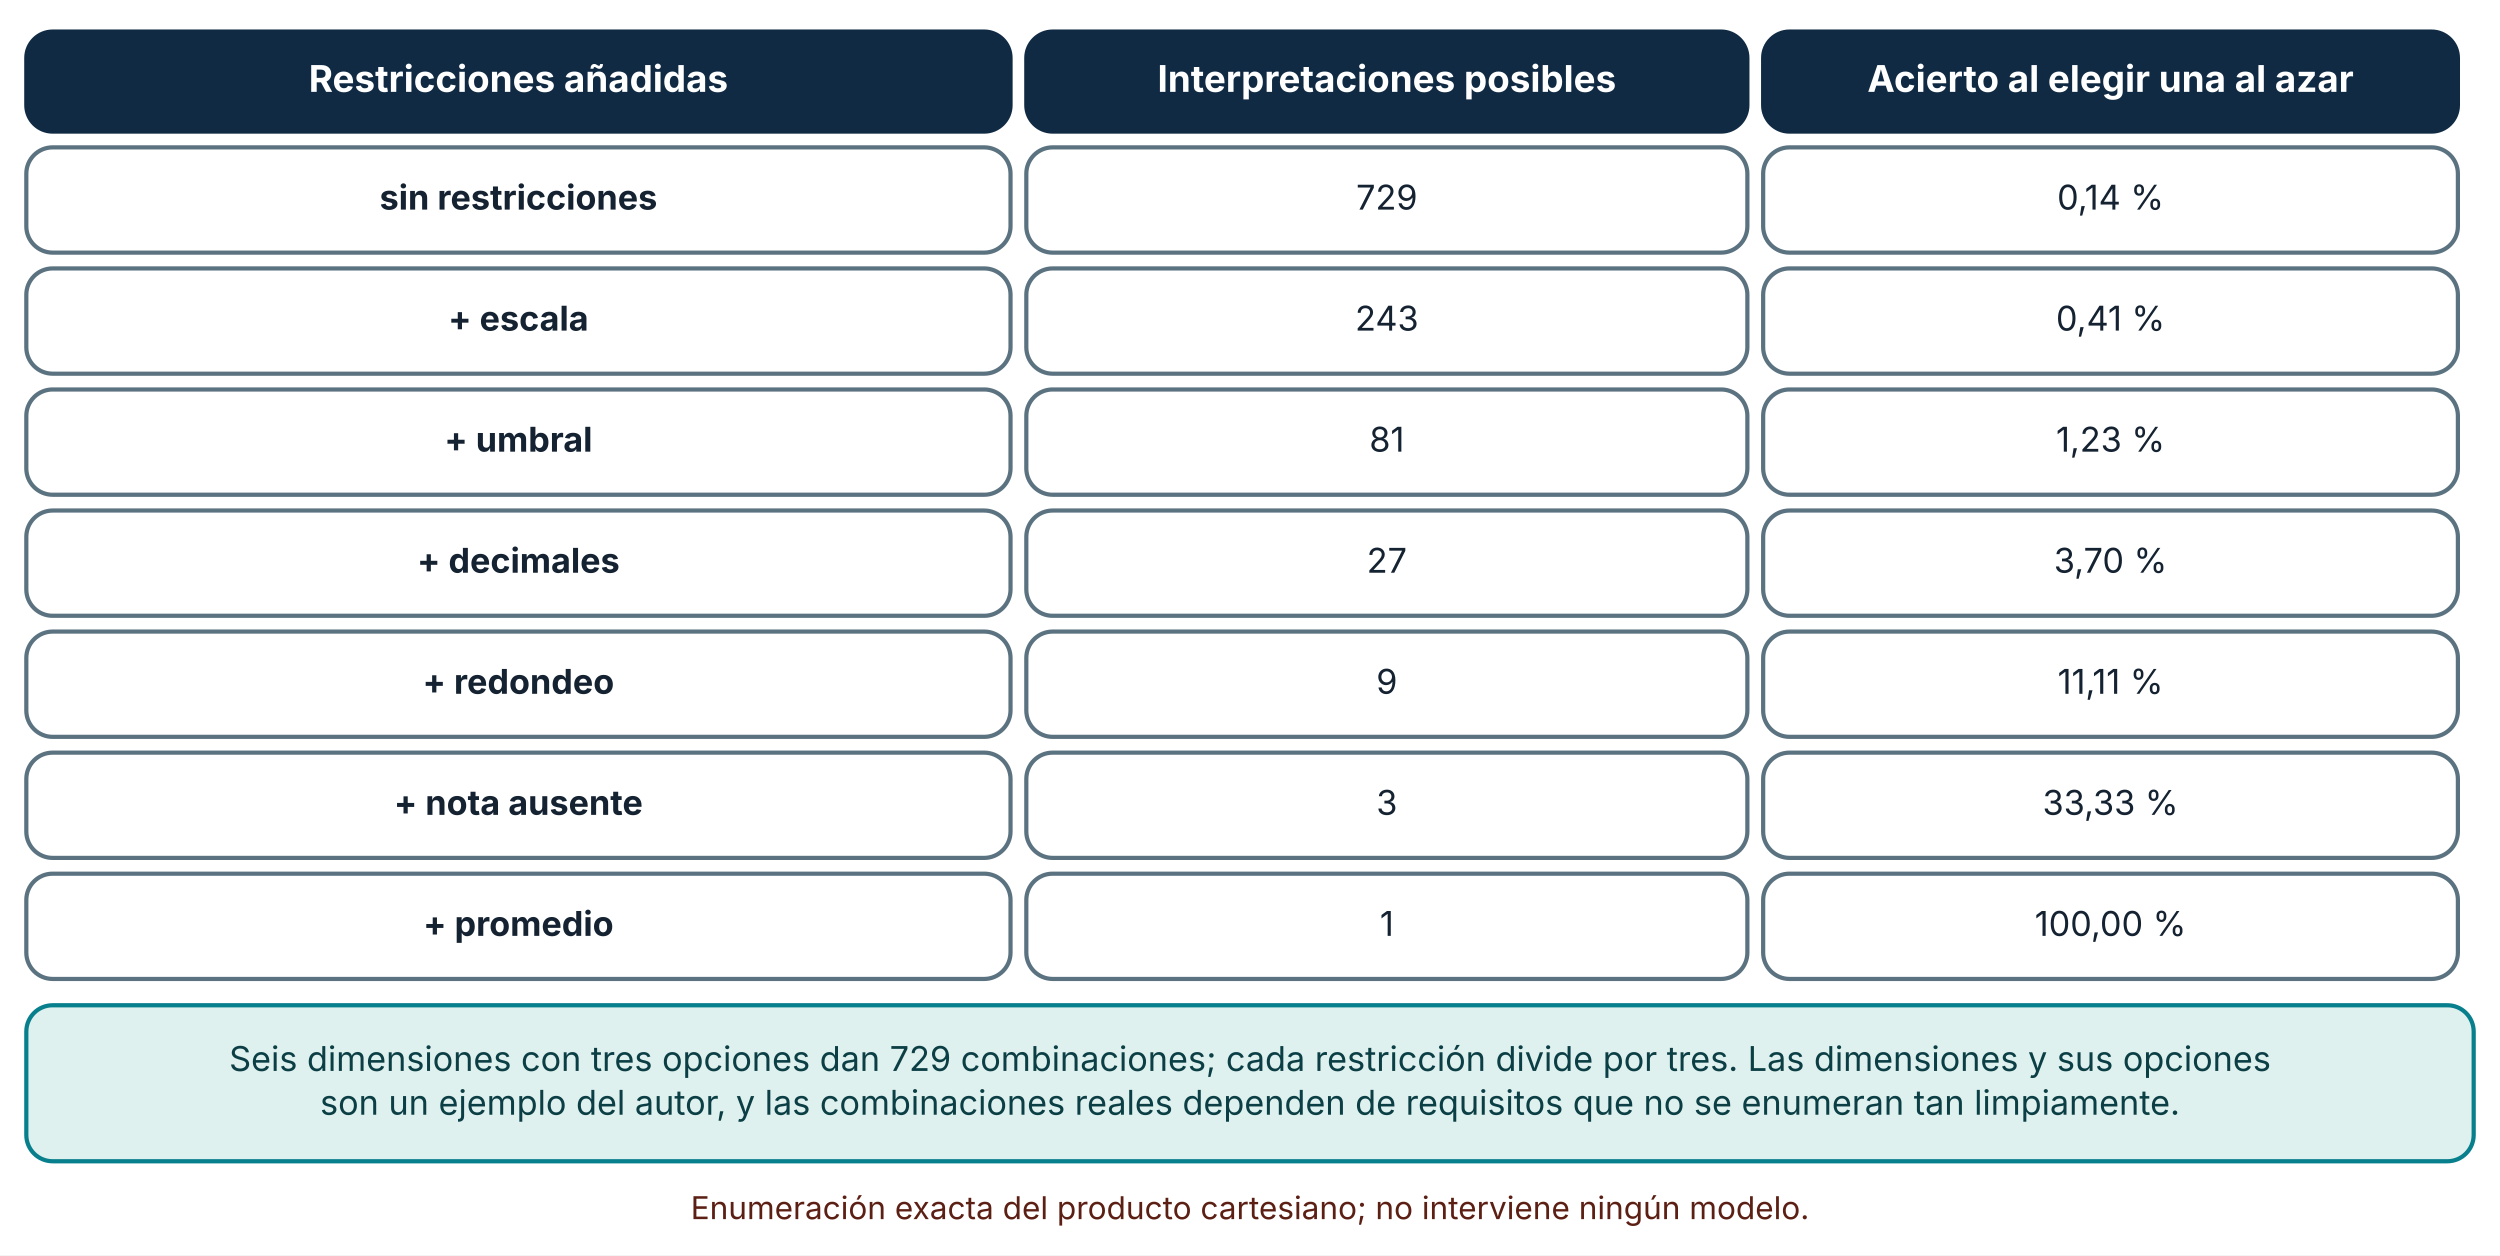
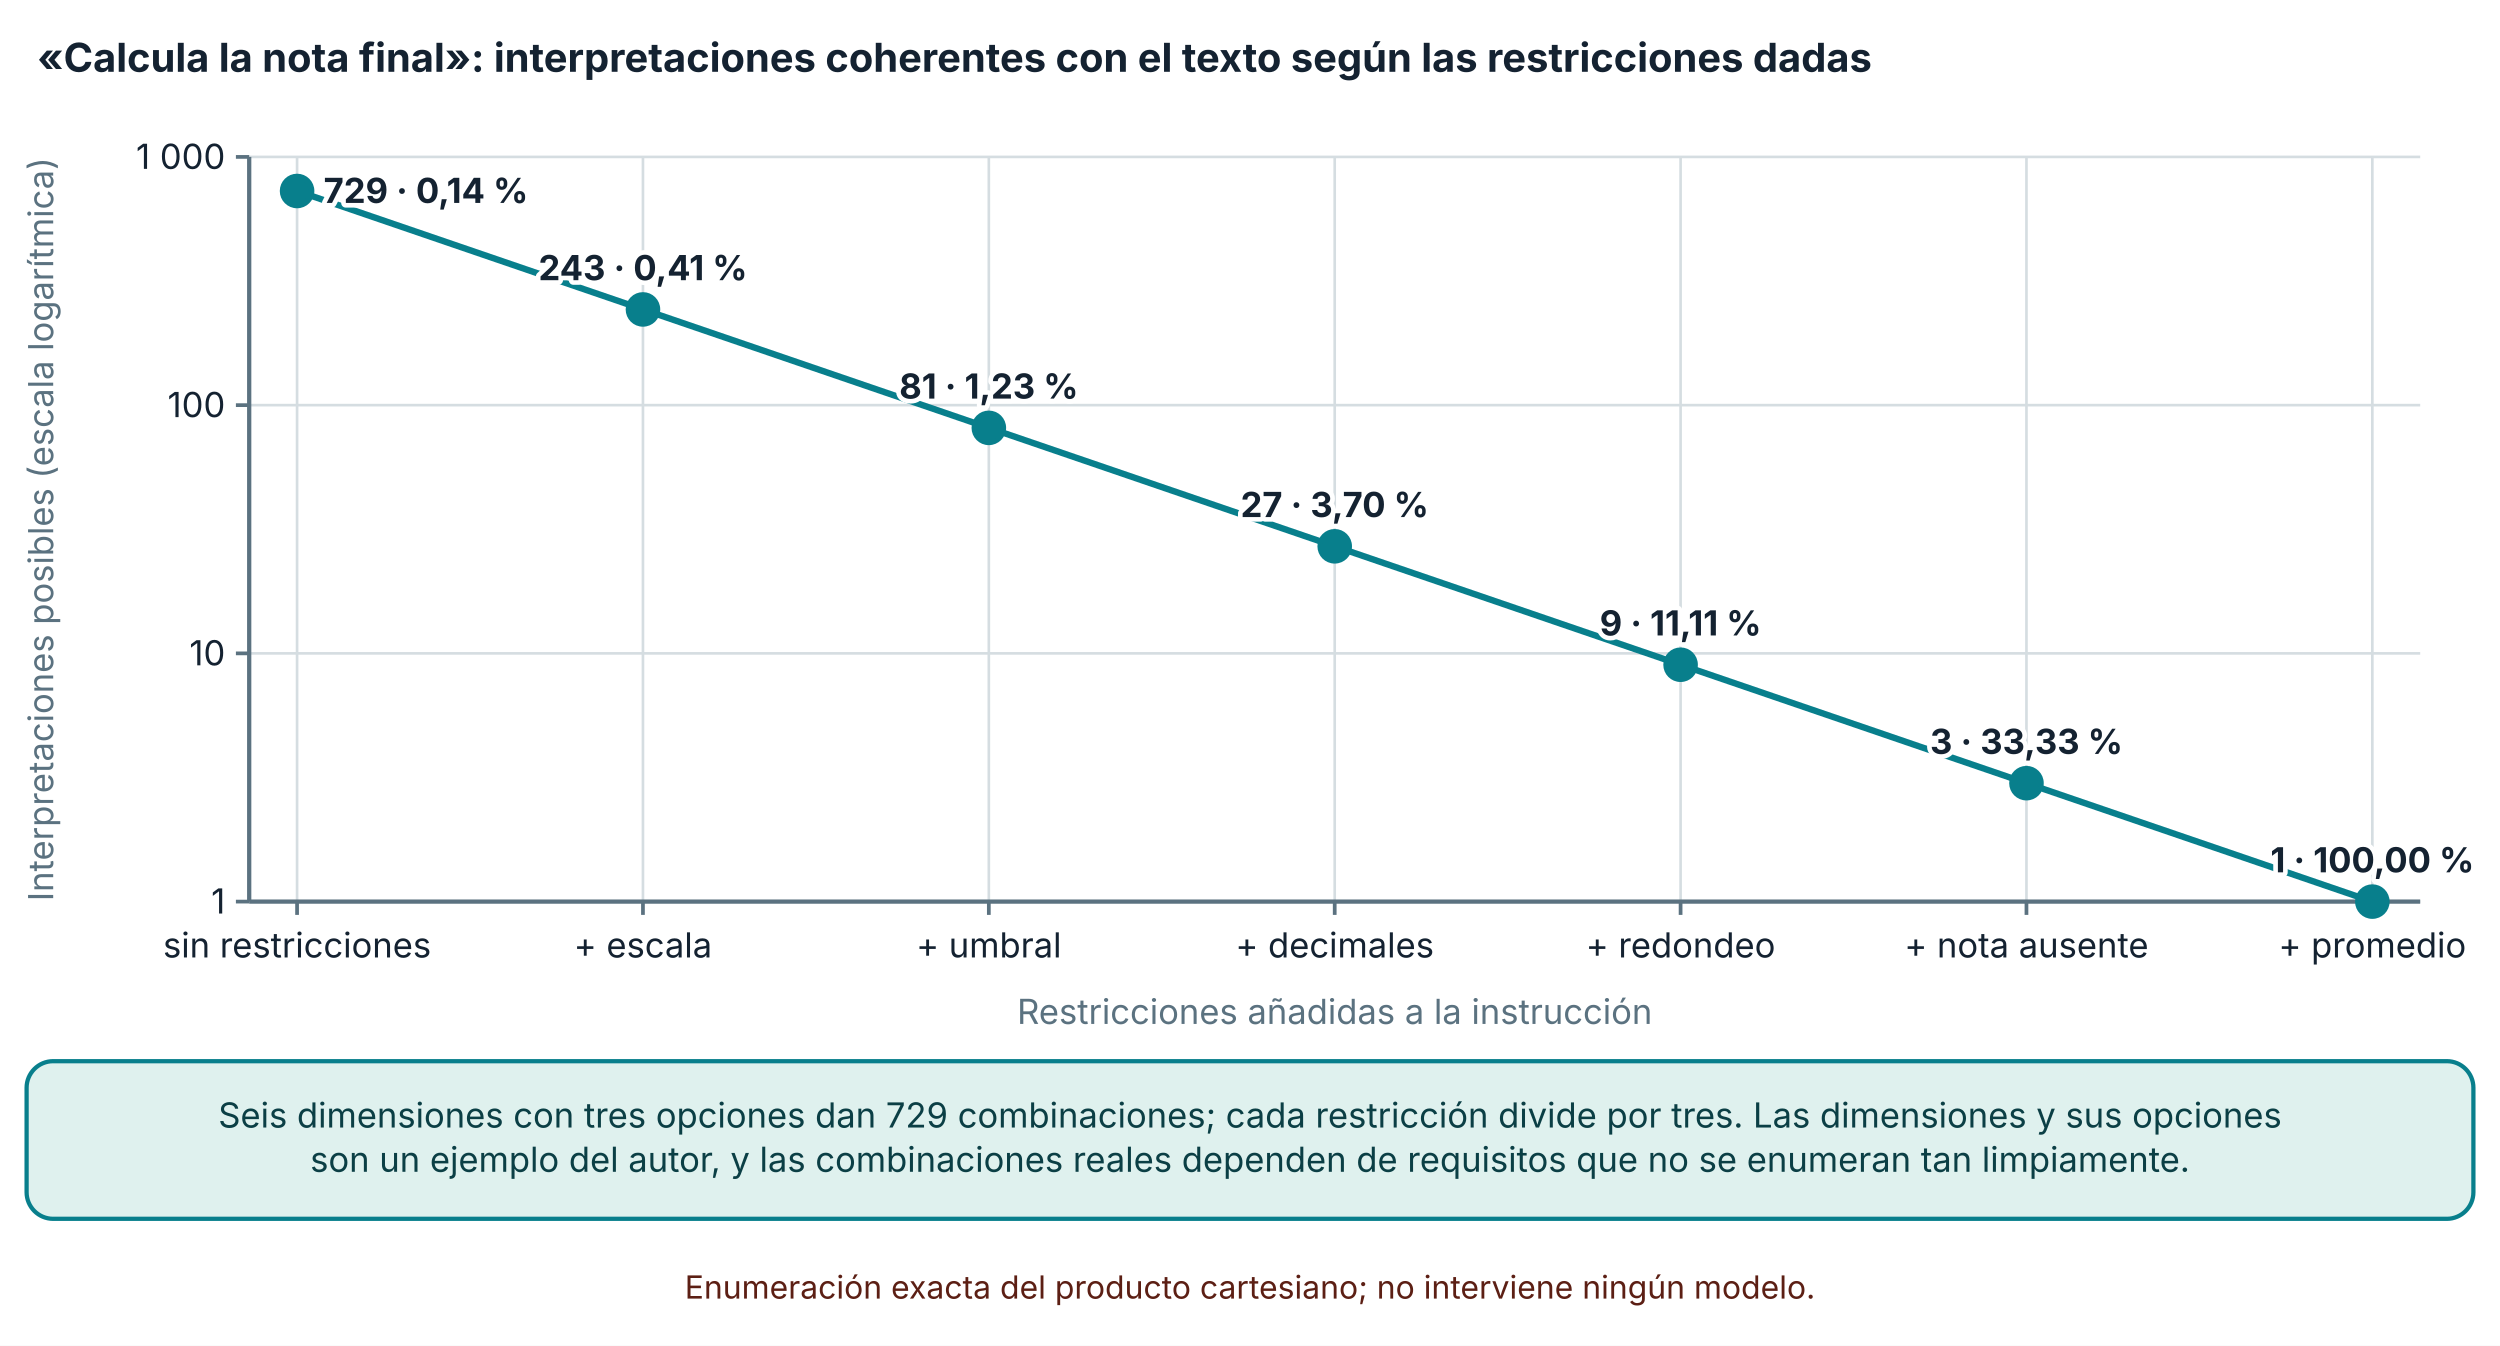
- <svg xmlns="http://www.w3.org/2000/svg" viewBox="0 0 950 477" width="950" height="477" role="img" aria-labelledby="t d" font-family="Inter, 'Segoe UI', system-ui, -apple-system, sans-serif">
+ <svg xmlns="http://www.w3.org/2000/svg" viewBox="0 0 940 506" width="940" height="506" role="img" aria-labelledby="t d" font-family="Inter, 'Segoe UI', system-ui, -apple-system, sans-serif">
  <defs>
    <marker id="arrow" viewBox="0 0 10 10" refX="9" refY="5" markerWidth="8" markerHeight="8" orient="auto-start-reverse">
      <path d="M0,0 L10,5 L0,10 z" fill="#32505f" />
    </marker>
    <marker id="arrow-coral" viewBox="0 0 10 10" refX="9" refY="5" markerWidth="8" markerHeight="8" orient="auto-start-reverse">
      <path d="M0,0 L10,5 L0,10 z" fill="#c0432f" />
    </marker>
  </defs>
-   <rect width="950" height="477" fill="#ffffff" />
-   <rect x="10" y="12" width="374" height="38" rx="10" fill="#102a43" stroke="#102a43" stroke-width="1.6" />
-   <text x="197" y="34.92" font-size="14" text-anchor="middle" font-weight="700" fill="#ffffff">
-     <tspan x="197" dy="0">Restricciones añadidas</tspan>
+   <rect width="940" height="506" fill="#ffffff" />
+   <text x="14" y="27" font-size="15" text-anchor="start" font-weight="700" fill="#142231">
+     <tspan x="14" dy="0">«Calcula la nota final»: interpretaciones coherentes con el texto según las restricciones dadas</tspan>
  </text>
-   <rect x="390" y="12" width="274" height="38" rx="10" fill="#102a43" stroke="#102a43" stroke-width="1.6" />
-   <text x="527" y="34.92" font-size="14" text-anchor="middle" font-weight="700" fill="#ffffff">
-     <tspan x="527" dy="0">Interpretaciones posibles</tspan>
+   <line x1="93.7" y1="339" x2="910" y2="339" stroke="#d5dde1" stroke-width="1" />
+   <line x1="88.7" y1="339" x2="93.7" y2="339" stroke="#5b7280" stroke-width="1.4" />
+   <text x="84.7" y="343.5" font-size="13" text-anchor="end" font-weight="400" fill="#142231">
+     <tspan x="84.7" dy="0">1</tspan>
  </text>
-   <rect x="670" y="12" width="264" height="38" rx="10" fill="#102a43" stroke="#102a43" stroke-width="1.6" />
-   <text x="802" y="34.92" font-size="14" text-anchor="middle" font-weight="700" fill="#ffffff">
-     <tspan x="802" dy="0">Acierto al elegir una al azar</tspan>
+   <line x1="93.7" y1="245.667" x2="910" y2="245.667" stroke="#d5dde1" stroke-width="1" />
+   <line x1="88.7" y1="245.667" x2="93.7" y2="245.667" stroke="#5b7280" stroke-width="1.4" />
+   <text x="84.7" y="250.167" font-size="13" text-anchor="end" font-weight="400" fill="#142231">
+     <tspan x="84.7" dy="0">10</tspan>
  </text>
-   <rect x="10" y="56" width="374" height="40" rx="10" fill="#ffffff" stroke="#5b7280" stroke-width="1.6" />
-   <text x="197" y="79.64" font-size="13" text-anchor="middle" font-weight="700" fill="#142231">
-     <tspan x="197" dy="0">sin restricciones</tspan>
+   <line x1="93.7" y1="152.333" x2="910" y2="152.333" stroke="#d5dde1" stroke-width="1" />
+   <line x1="88.7" y1="152.333" x2="93.7" y2="152.333" stroke="#5b7280" stroke-width="1.4" />
+   <text x="84.7" y="156.833" font-size="13" text-anchor="end" font-weight="400" fill="#142231">
+     <tspan x="84.7" dy="0">100</tspan>
  </text>
-   <rect x="390" y="56" width="274" height="40" rx="10" fill="#ffffff" stroke="#5b7280" stroke-width="1.6" />
-   <text x="527" y="79.64" font-size="13" text-anchor="middle" font-weight="400" fill="#142231">
-     <tspan x="527" dy="0">729</tspan>
+   <line x1="93.7" y1="59" x2="910" y2="59" stroke="#d5dde1" stroke-width="1" />
+   <line x1="88.7" y1="59" x2="93.7" y2="59" stroke="#5b7280" stroke-width="1.4" />
+   <text x="84.7" y="63.5" font-size="13" text-anchor="end" font-weight="400" fill="#142231">
+     <tspan x="84.7" dy="0">1 000</tspan>
  </text>
-   <rect x="670" y="56" width="264" height="40" rx="10" fill="#ffffff" stroke="#5b7280" stroke-width="1.6" />
-   <text x="802" y="79.64" font-size="13" text-anchor="middle" font-weight="400" fill="#142231">
-     <tspan x="802" dy="0">0,14 %</tspan>
+   <line x1="93.7" y1="59" x2="93.7" y2="339" stroke="#5b7280" stroke-width="1.6" />
+   <line x1="111.7" y1="59" x2="111.7" y2="339" stroke="#d5dde1" stroke-width="1" />
+   <line x1="111.7" y1="339" x2="111.7" y2="344" stroke="#5b7280" stroke-width="1.4" />
+   <text x="111.7" y="360" font-size="13" text-anchor="middle" font-weight="400" fill="#142231">
+     <tspan x="111.7" dy="0">sin restricciones</tspan>
  </text>
-   <rect x="10" y="102" width="374" height="40" rx="10" fill="#ffffff" stroke="#5b7280" stroke-width="1.6" />
-   <text x="197" y="125.64" font-size="13" text-anchor="middle" font-weight="700" fill="#142231">
-     <tspan x="197" dy="0">+ escala</tspan>
+   <line x1="241.75" y1="59" x2="241.75" y2="339" stroke="#d5dde1" stroke-width="1" />
+   <line x1="241.75" y1="339" x2="241.75" y2="344" stroke="#5b7280" stroke-width="1.4" />
+   <text x="241.75" y="360" font-size="13" text-anchor="middle" font-weight="400" fill="#142231">
+     <tspan x="241.75" dy="0">+ escala</tspan>
  </text>
-   <rect x="390" y="102" width="274" height="40" rx="10" fill="#ffffff" stroke="#5b7280" stroke-width="1.6" />
-   <text x="527" y="125.64" font-size="13" text-anchor="middle" font-weight="400" fill="#142231">
-     <tspan x="527" dy="0">243</tspan>
+   <line x1="371.8" y1="59" x2="371.8" y2="339" stroke="#d5dde1" stroke-width="1" />
+   <line x1="371.8" y1="339" x2="371.8" y2="344" stroke="#5b7280" stroke-width="1.4" />
+   <text x="371.8" y="360" font-size="13" text-anchor="middle" font-weight="400" fill="#142231">
+     <tspan x="371.8" dy="0">+ umbral</tspan>
  </text>
-   <rect x="670" y="102" width="264" height="40" rx="10" fill="#ffffff" stroke="#5b7280" stroke-width="1.6" />
-   <text x="802" y="125.64" font-size="13" text-anchor="middle" font-weight="400" fill="#142231">
-     <tspan x="802" dy="0">0,41 %</tspan>
+   <line x1="501.85" y1="59" x2="501.85" y2="339" stroke="#d5dde1" stroke-width="1" />
+   <line x1="501.85" y1="339" x2="501.85" y2="344" stroke="#5b7280" stroke-width="1.4" />
+   <text x="501.85" y="360" font-size="13" text-anchor="middle" font-weight="400" fill="#142231">
+     <tspan x="501.85" dy="0">+ decimales</tspan>
  </text>
-   <rect x="10" y="148" width="374" height="40" rx="10" fill="#ffffff" stroke="#5b7280" stroke-width="1.6" />
-   <text x="197" y="171.64" font-size="13" text-anchor="middle" font-weight="700" fill="#142231">
-     <tspan x="197" dy="0">+ umbral</tspan>
+   <line x1="631.9" y1="59" x2="631.9" y2="339" stroke="#d5dde1" stroke-width="1" />
+   <line x1="631.9" y1="339" x2="631.9" y2="344" stroke="#5b7280" stroke-width="1.4" />
+   <text x="631.9" y="360" font-size="13" text-anchor="middle" font-weight="400" fill="#142231">
+     <tspan x="631.9" dy="0">+ redondeo</tspan>
  </text>
-   <rect x="390" y="148" width="274" height="40" rx="10" fill="#ffffff" stroke="#5b7280" stroke-width="1.6" />
-   <text x="527" y="171.64" font-size="13" text-anchor="middle" font-weight="400" fill="#142231">
-     <tspan x="527" dy="0">81</tspan>
+   <line x1="761.95" y1="59" x2="761.95" y2="339" stroke="#d5dde1" stroke-width="1" />
+   <line x1="761.95" y1="339" x2="761.95" y2="344" stroke="#5b7280" stroke-width="1.4" />
+   <text x="761.95" y="360" font-size="13" text-anchor="middle" font-weight="400" fill="#142231">
+     <tspan x="761.95" dy="0">+ nota ausente</tspan>
  </text>
-   <rect x="670" y="148" width="264" height="40" rx="10" fill="#ffffff" stroke="#5b7280" stroke-width="1.6" />
-   <text x="802" y="171.64" font-size="13" text-anchor="middle" font-weight="400" fill="#142231">
-     <tspan x="802" dy="0">1,23 %</tspan>
+   <line x1="892" y1="59" x2="892" y2="339" stroke="#d5dde1" stroke-width="1" />
+   <line x1="892" y1="339" x2="892" y2="344" stroke="#5b7280" stroke-width="1.4" />
+   <text x="892" y="360" font-size="13" text-anchor="middle" font-weight="400" fill="#142231">
+     <tspan x="892" dy="0">+ promedio</tspan>
  </text>
-   <rect x="10" y="194" width="374" height="40" rx="10" fill="#ffffff" stroke="#5b7280" stroke-width="1.6" />
-   <text x="197" y="217.64" font-size="13" text-anchor="middle" font-weight="700" fill="#142231">
-     <tspan x="197" dy="0">+ decimales</tspan>
+   <line x1="93.7" y1="339" x2="910" y2="339" stroke="#5b7280" stroke-width="1.6" />
+   <text x="20" y="199" font-size="13" text-anchor="middle" font-weight="400" fill="#5b7280" transform="rotate(-90 20 199)">Interpretaciones posibles (escala logarítmica)</text>
+   <text x="501.85" y="385" font-size="13" text-anchor="middle" font-weight="400" fill="#5b7280">
+     <tspan x="501.85" dy="0">Restricciones añadidas a la instrucción</tspan>
  </text>
-   <rect x="390" y="194" width="274" height="40" rx="10" fill="#ffffff" stroke="#5b7280" stroke-width="1.6" />
-   <text x="527" y="217.64" font-size="13" text-anchor="middle" font-weight="400" fill="#142231">
-     <tspan x="527" dy="0">27</tspan>
+   <polyline points="111.7,71.812 241.75,116.343 371.8,160.875 501.85,205.406 631.9,249.937 761.95,294.469 892,339" fill="none" stroke="#087f8c" stroke-width="2.4" />
+   <circle cx="111.7" cy="71.812" r="5.5" fill="#087f8c" stroke="#087f8c" stroke-width="2" />
+   <text x="121.7" y="76.312" font-size="13" text-anchor="start" font-weight="700" fill="#142231" stroke="#ffffff" stroke-width="3.5" stroke-linejoin="round" paint-order="stroke">
+     <tspan x="121.7" dy="0">729 · 0,14 %</tspan>
  </text>
-   <rect x="670" y="194" width="264" height="40" rx="10" fill="#ffffff" stroke="#5b7280" stroke-width="1.6" />
-   <text x="802" y="217.64" font-size="13" text-anchor="middle" font-weight="400" fill="#142231">
-     <tspan x="802" dy="0">3,70 %</tspan>
+   <circle cx="241.75" cy="116.343" r="5.5" fill="#087f8c" stroke="#087f8c" stroke-width="2" />
+   <text x="241.75" y="105.343" font-size="13" text-anchor="middle" font-weight="700" fill="#142231" stroke="#ffffff" stroke-width="3.5" stroke-linejoin="round" paint-order="stroke">
+     <tspan x="241.75" dy="0">243 · 0,41 %</tspan>
  </text>
-   <rect x="10" y="240" width="374" height="40" rx="10" fill="#ffffff" stroke="#5b7280" stroke-width="1.6" />
-   <text x="197" y="263.64" font-size="13" text-anchor="middle" font-weight="700" fill="#142231">
-     <tspan x="197" dy="0">+ redondeo</tspan>
+   <circle cx="371.8" cy="160.875" r="5.5" fill="#087f8c" stroke="#087f8c" stroke-width="2" />
+   <text x="371.8" y="149.875" font-size="13" text-anchor="middle" font-weight="700" fill="#142231" stroke="#ffffff" stroke-width="3.5" stroke-linejoin="round" paint-order="stroke">
+     <tspan x="371.8" dy="0">81 · 1,23 %</tspan>
  </text>
-   <rect x="390" y="240" width="274" height="40" rx="10" fill="#ffffff" stroke="#5b7280" stroke-width="1.6" />
-   <text x="527" y="263.64" font-size="13" text-anchor="middle" font-weight="400" fill="#142231">
-     <tspan x="527" dy="0">9</tspan>
+   <circle cx="501.85" cy="205.406" r="5.5" fill="#087f8c" stroke="#087f8c" stroke-width="2" />
+   <text x="501.85" y="194.406" font-size="13" text-anchor="middle" font-weight="700" fill="#142231" stroke="#ffffff" stroke-width="3.5" stroke-linejoin="round" paint-order="stroke">
+     <tspan x="501.85" dy="0">27 · 3,70 %</tspan>
  </text>
-   <rect x="670" y="240" width="264" height="40" rx="10" fill="#ffffff" stroke="#5b7280" stroke-width="1.6" />
-   <text x="802" y="263.64" font-size="13" text-anchor="middle" font-weight="400" fill="#142231">
-     <tspan x="802" dy="0">11,11 %</tspan>
+   <circle cx="631.9" cy="249.937" r="5.5" fill="#087f8c" stroke="#087f8c" stroke-width="2" />
+   <text x="631.9" y="238.937" font-size="13" text-anchor="middle" font-weight="700" fill="#142231" stroke="#ffffff" stroke-width="3.5" stroke-linejoin="round" paint-order="stroke">
+     <tspan x="631.9" dy="0">9 · 11,11 %</tspan>
  </text>
-   <rect x="10" y="286" width="374" height="40" rx="10" fill="#ffffff" stroke="#5b7280" stroke-width="1.6" />
-   <text x="197" y="309.64" font-size="13" text-anchor="middle" font-weight="700" fill="#142231">
-     <tspan x="197" dy="0">+ nota ausente</tspan>
+   <circle cx="761.95" cy="294.469" r="5.5" fill="#087f8c" stroke="#087f8c" stroke-width="2" />
+   <text x="761.95" y="283.469" font-size="13" text-anchor="middle" font-weight="700" fill="#142231" stroke="#ffffff" stroke-width="3.5" stroke-linejoin="round" paint-order="stroke">
+     <tspan x="761.95" dy="0">3 · 33,33 %</tspan>
  </text>
-   <rect x="390" y="286" width="274" height="40" rx="10" fill="#ffffff" stroke="#5b7280" stroke-width="1.6" />
-   <text x="527" y="309.64" font-size="13" text-anchor="middle" font-weight="400" fill="#142231">
-     <tspan x="527" dy="0">3</tspan>
+   <circle cx="892" cy="339" r="5.5" fill="#087f8c" stroke="#087f8c" stroke-width="2" />
+   <text x="892" y="328" font-size="13" text-anchor="middle" font-weight="700" fill="#142231" stroke="#ffffff" stroke-width="3.5" stroke-linejoin="round" paint-order="stroke">
+     <tspan x="892" dy="0">1 · 100,00 %</tspan>
  </text>
-   <rect x="670" y="286" width="264" height="40" rx="10" fill="#ffffff" stroke="#5b7280" stroke-width="1.6" />
-   <text x="802" y="309.64" font-size="13" text-anchor="middle" font-weight="400" fill="#142231">
-     <tspan x="802" dy="0">33,33 %</tspan>
+   <rect x="10" y="399" width="920" height="59.28" rx="10" fill="#dff1ee" stroke="#087f8c" stroke-width="1.6" />
+   <text x="470" y="423.96" font-size="13" text-anchor="middle" font-weight="400" fill="#0b3f45">
+     <tspan x="470" dy="0">Seis dimensiones con tres opciones dan 729 combinaciones; cada restricción divide por tres. Las dimensiones y sus opciones</tspan>
  </text>
-   <rect x="10" y="332" width="374" height="40" rx="10" fill="#ffffff" stroke="#5b7280" stroke-width="1.6" />
-   <text x="197" y="355.64" font-size="13" text-anchor="middle" font-weight="700" fill="#142231">
-     <tspan x="197" dy="0">+ promedio</tspan>
+   <text x="470" y="440.6" font-size="13" text-anchor="middle" font-weight="400" fill="#0b3f45">
+     <tspan x="470" dy="0">son un ejemplo del autor, y las combinaciones reales dependen de requisitos que no se enumeran tan limpiamente.</tspan>
  </text>
-   <rect x="390" y="332" width="274" height="40" rx="10" fill="#ffffff" stroke="#5b7280" stroke-width="1.6" />
-   <text x="527" y="355.64" font-size="13" text-anchor="middle" font-weight="400" fill="#142231">
-     <tspan x="527" dy="0">1</tspan>
-   </text>
-   <rect x="670" y="332" width="264" height="40" rx="10" fill="#ffffff" stroke="#5b7280" stroke-width="1.6" />
-   <text x="802" y="355.64" font-size="13" text-anchor="middle" font-weight="400" fill="#142231">
-     <tspan x="802" dy="0">100,00 %</tspan>
-   </text>
-   <rect x="10" y="382" width="930" height="59.28" rx="10" fill="#dff1ee" stroke="#087f8c" stroke-width="1.6" />
-   <text x="475" y="406.96" font-size="13" text-anchor="middle" font-weight="400" fill="#0b3f45">
-     <tspan x="475" dy="0">Seis dimensiones con tres opciones dan 729 combinaciones; cada restricción divide por tres. Las dimensiones y sus opciones</tspan>
-   </text>
-   <text x="475" y="423.6" font-size="13" text-anchor="middle" font-weight="400" fill="#0b3f45">
-     <tspan x="475" dy="0">son un ejemplo del autor, y las combinaciones reales dependen de requisitos que no se enumeran tan limpiamente.</tspan>
-   </text>
-   <text x="475" y="463.28" font-size="12" text-anchor="middle" font-weight="400" fill="#5c1f14">
-     <tspan x="475" dy="0">Enumeración exacta del producto cartesiano; no interviene ningún modelo.</tspan>
+   <text x="470" y="488.28" font-size="12" text-anchor="middle" font-weight="400" fill="#5c1f14">
+     <tspan x="470" dy="0">Enumeración exacta del producto cartesiano; no interviene ningún modelo.</tspan>
  </text>
</svg>
